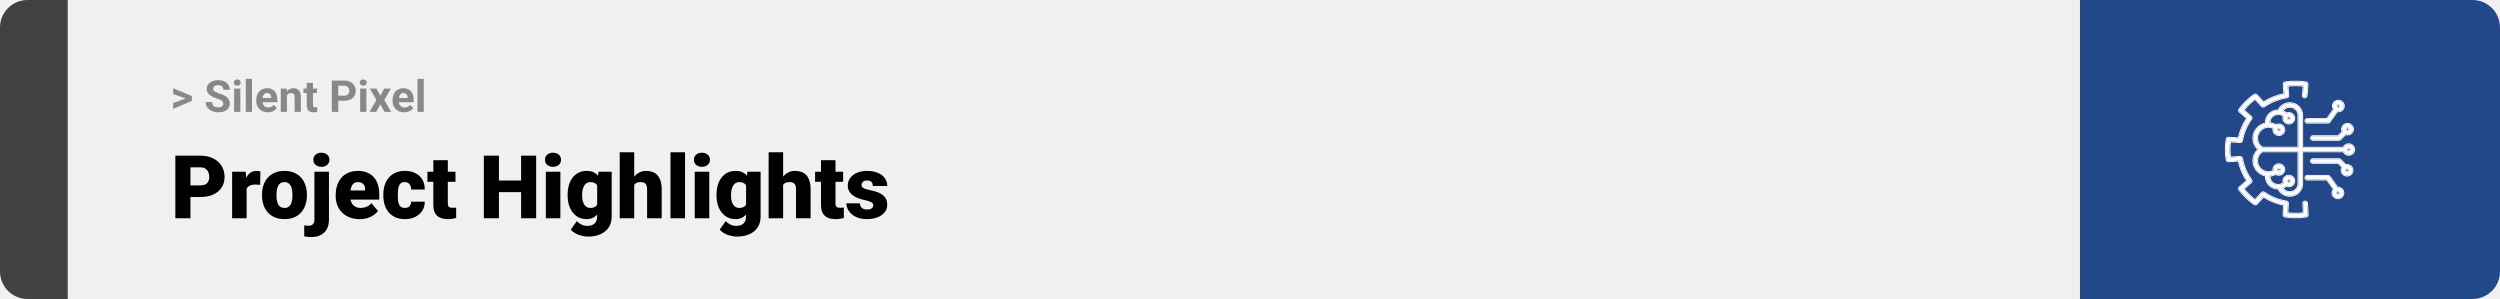
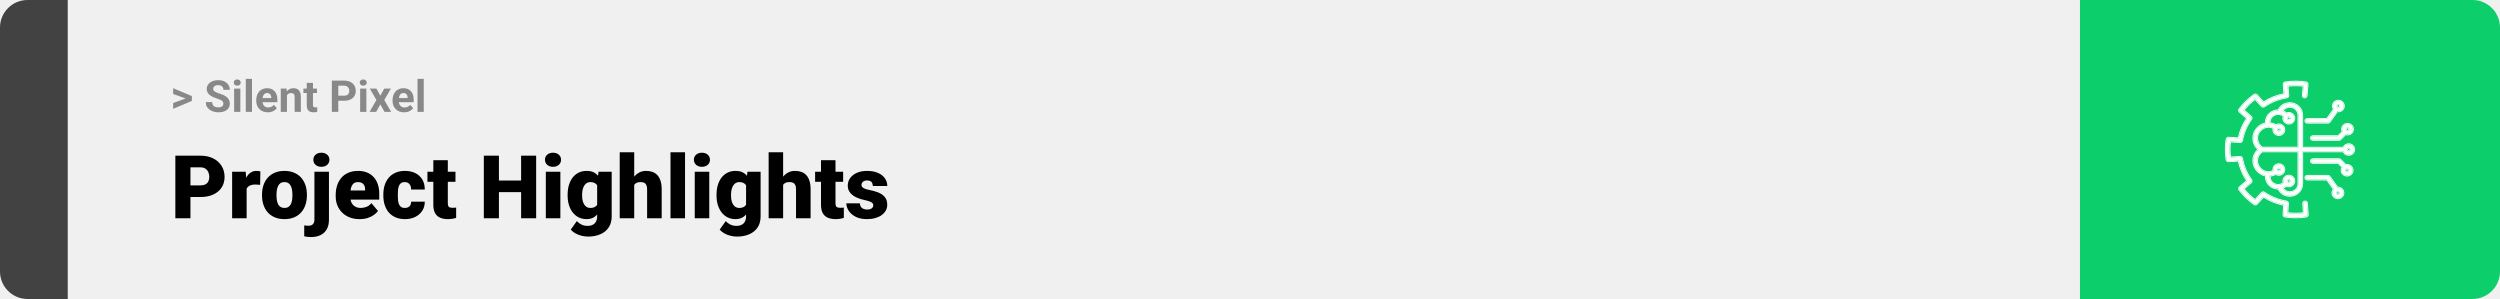
<svg xmlns="http://www.w3.org/2000/svg" width="1363" height="163" viewBox="0 0 1363 163" fill="none">
  <path d="M0 15C0 6.716 6.716 0 15 0H37V163H15C6.716 163 0 156.284 0 148V15Z" fill="#424242" />
  <rect width="1097" height="163" transform="translate(37)" fill="#F0F0F0" />
  <path d="M101.906 53.922L94.394 51.238V48.086L104.602 52.375V54.637L101.906 53.922ZM94.394 56.172L101.918 53.43L104.602 52.785V55.035L94.394 59.324V56.172ZM121.781 56.535C121.781 56.23 121.734 55.957 121.641 55.715C121.555 55.465 121.391 55.238 121.148 55.035C120.906 54.824 120.566 54.617 120.129 54.414C119.691 54.211 119.125 54 118.43 53.781C117.656 53.531 116.922 53.25 116.227 52.938C115.539 52.625 114.93 52.262 114.398 51.848C113.875 51.426 113.461 50.938 113.156 50.383C112.859 49.828 112.711 49.184 112.711 48.449C112.711 47.738 112.867 47.094 113.18 46.516C113.492 45.93 113.93 45.43 114.492 45.016C115.055 44.594 115.719 44.27 116.484 44.043C117.258 43.816 118.105 43.703 119.027 43.703C120.285 43.703 121.383 43.93 122.32 44.383C123.258 44.836 123.984 45.457 124.5 46.246C125.023 47.035 125.285 47.938 125.285 48.953H121.793C121.793 48.453 121.688 48.016 121.477 47.641C121.273 47.258 120.961 46.957 120.539 46.738C120.125 46.52 119.602 46.41 118.969 46.41C118.359 46.41 117.852 46.504 117.445 46.691C117.039 46.871 116.734 47.117 116.531 47.43C116.328 47.734 116.227 48.078 116.227 48.461C116.227 48.75 116.297 49.012 116.438 49.246C116.586 49.48 116.805 49.699 117.094 49.902C117.383 50.105 117.738 50.297 118.16 50.477C118.582 50.656 119.07 50.832 119.625 51.004C120.555 51.285 121.371 51.602 122.074 51.953C122.785 52.305 123.379 52.699 123.855 53.137C124.332 53.574 124.691 54.07 124.934 54.625C125.176 55.18 125.297 55.809 125.297 56.512C125.297 57.254 125.152 57.918 124.863 58.504C124.574 59.09 124.156 59.586 123.609 59.992C123.062 60.398 122.41 60.707 121.652 60.918C120.895 61.129 120.047 61.234 119.109 61.234C118.266 61.234 117.434 61.125 116.613 60.906C115.793 60.68 115.047 60.34 114.375 59.887C113.711 59.434 113.18 58.855 112.781 58.152C112.383 57.449 112.184 56.617 112.184 55.656H115.711C115.711 56.188 115.793 56.637 115.957 57.004C116.121 57.371 116.352 57.668 116.648 57.895C116.953 58.121 117.312 58.285 117.727 58.387C118.148 58.488 118.609 58.539 119.109 58.539C119.719 58.539 120.219 58.453 120.609 58.281C121.008 58.109 121.301 57.871 121.488 57.566C121.684 57.262 121.781 56.918 121.781 56.535ZM131.039 48.32V61H127.652V48.32H131.039ZM127.441 45.016C127.441 44.523 127.613 44.117 127.957 43.797C128.301 43.477 128.762 43.316 129.34 43.316C129.91 43.316 130.367 43.477 130.711 43.797C131.062 44.117 131.238 44.523 131.238 45.016C131.238 45.508 131.062 45.914 130.711 46.234C130.367 46.555 129.91 46.715 129.34 46.715C128.762 46.715 128.301 46.555 127.957 46.234C127.613 45.914 127.441 45.508 127.441 45.016ZM137.391 43V61H134.004V43H137.391ZM146.016 61.234C145.031 61.234 144.148 61.078 143.367 60.766C142.586 60.445 141.922 60.004 141.375 59.441C140.836 58.879 140.422 58.227 140.133 57.484C139.844 56.734 139.699 55.938 139.699 55.094V54.625C139.699 53.664 139.836 52.785 140.109 51.988C140.383 51.191 140.773 50.5 141.281 49.914C141.797 49.328 142.422 48.879 143.156 48.566C143.891 48.246 144.719 48.086 145.641 48.086C146.539 48.086 147.336 48.234 148.031 48.531C148.727 48.828 149.309 49.25 149.777 49.797C150.254 50.344 150.613 51 150.855 51.766C151.098 52.523 151.219 53.367 151.219 54.297V55.703H141.141V53.453H147.902V53.195C147.902 52.727 147.816 52.309 147.645 51.941C147.48 51.566 147.23 51.27 146.895 51.051C146.559 50.832 146.129 50.723 145.605 50.723C145.16 50.723 144.777 50.82 144.457 51.016C144.137 51.211 143.875 51.484 143.672 51.836C143.477 52.188 143.328 52.602 143.227 53.078C143.133 53.547 143.086 54.062 143.086 54.625V55.094C143.086 55.602 143.156 56.07 143.297 56.5C143.445 56.93 143.652 57.301 143.918 57.613C144.191 57.926 144.52 58.168 144.902 58.34C145.293 58.512 145.734 58.598 146.227 58.598C146.836 58.598 147.402 58.48 147.926 58.246C148.457 58.004 148.914 57.641 149.297 57.156L150.938 58.938C150.672 59.32 150.309 59.688 149.848 60.039C149.395 60.391 148.848 60.68 148.207 60.906C147.566 61.125 146.836 61.234 146.016 61.234ZM156.445 51.027V61H153.07V48.32H156.234L156.445 51.027ZM155.953 54.215H155.039C155.039 53.277 155.16 52.434 155.402 51.684C155.645 50.926 155.984 50.281 156.422 49.75C156.859 49.211 157.379 48.801 157.98 48.52C158.59 48.23 159.27 48.086 160.02 48.086C160.613 48.086 161.156 48.172 161.648 48.344C162.141 48.516 162.562 48.789 162.914 49.164C163.273 49.539 163.547 50.035 163.734 50.652C163.93 51.27 164.027 52.023 164.027 52.914V61H160.629V52.902C160.629 52.34 160.551 51.902 160.395 51.59C160.238 51.277 160.008 51.059 159.703 50.934C159.406 50.801 159.039 50.734 158.602 50.734C158.148 50.734 157.754 50.824 157.418 51.004C157.09 51.184 156.816 51.434 156.598 51.754C156.387 52.066 156.227 52.434 156.117 52.855C156.008 53.277 155.953 53.73 155.953 54.215ZM172.805 48.32V50.711H165.422V48.32H172.805ZM167.25 45.191H170.625V57.18C170.625 57.547 170.672 57.828 170.766 58.023C170.867 58.219 171.016 58.355 171.211 58.434C171.406 58.504 171.652 58.539 171.949 58.539C172.16 58.539 172.348 58.531 172.512 58.516C172.684 58.492 172.828 58.469 172.945 58.445L172.957 60.93C172.668 61.023 172.355 61.098 172.02 61.152C171.684 61.207 171.312 61.234 170.906 61.234C170.164 61.234 169.516 61.113 168.961 60.871C168.414 60.621 167.992 60.223 167.695 59.676C167.398 59.129 167.25 58.41 167.25 57.52V45.191ZM187.559 54.918H183.211V52.176H187.559C188.23 52.176 188.777 52.066 189.199 51.848C189.621 51.621 189.93 51.309 190.125 50.91C190.32 50.512 190.418 50.062 190.418 49.562C190.418 49.055 190.32 48.582 190.125 48.145C189.93 47.707 189.621 47.355 189.199 47.09C188.777 46.824 188.23 46.691 187.559 46.691H184.43V61H180.914V43.938H187.559C188.895 43.938 190.039 44.18 190.992 44.664C191.953 45.141 192.688 45.801 193.195 46.645C193.703 47.488 193.957 48.453 193.957 49.539C193.957 50.641 193.703 51.594 193.195 52.398C192.688 53.203 191.953 53.824 190.992 54.262C190.039 54.699 188.895 54.918 187.559 54.918ZM199.734 48.32V61H196.348V48.32H199.734ZM196.137 45.016C196.137 44.523 196.309 44.117 196.652 43.797C196.996 43.477 197.457 43.316 198.035 43.316C198.605 43.316 199.062 43.477 199.406 43.797C199.758 44.117 199.934 44.523 199.934 45.016C199.934 45.508 199.758 45.914 199.406 46.234C199.062 46.555 198.605 46.715 198.035 46.715C197.457 46.715 196.996 46.555 196.652 46.234C196.309 45.914 196.137 45.508 196.137 45.016ZM205.242 48.32L207.34 52.176L209.496 48.32H213.094L209.508 54.52L213.258 61H209.648L207.363 56.922L205.078 61H201.469L205.219 54.52L201.633 48.32H205.242ZM220.336 61.234C219.352 61.234 218.469 61.078 217.688 60.766C216.906 60.445 216.242 60.004 215.695 59.441C215.156 58.879 214.742 58.227 214.453 57.484C214.164 56.734 214.02 55.938 214.02 55.094V54.625C214.02 53.664 214.156 52.785 214.43 51.988C214.703 51.191 215.094 50.5 215.602 49.914C216.117 49.328 216.742 48.879 217.477 48.566C218.211 48.246 219.039 48.086 219.961 48.086C220.859 48.086 221.656 48.234 222.352 48.531C223.047 48.828 223.629 49.25 224.098 49.797C224.574 50.344 224.934 51 225.176 51.766C225.418 52.523 225.539 53.367 225.539 54.297V55.703H215.461V53.453H222.223V53.195C222.223 52.727 222.137 52.309 221.965 51.941C221.801 51.566 221.551 51.27 221.215 51.051C220.879 50.832 220.449 50.723 219.926 50.723C219.48 50.723 219.098 50.82 218.777 51.016C218.457 51.211 218.195 51.484 217.992 51.836C217.797 52.188 217.648 52.602 217.547 53.078C217.453 53.547 217.406 54.062 217.406 54.625V55.094C217.406 55.602 217.477 56.07 217.617 56.5C217.766 56.93 217.973 57.301 218.238 57.613C218.512 57.926 218.84 58.168 219.223 58.34C219.613 58.512 220.055 58.598 220.547 58.598C221.156 58.598 221.723 58.48 222.246 58.246C222.777 58.004 223.234 57.641 223.617 57.156L225.258 58.938C224.992 59.32 224.629 59.688 224.168 60.039C223.715 60.391 223.168 60.68 222.527 60.906C221.887 61.125 221.156 61.234 220.336 61.234ZM231.023 43V61H227.637V43H231.023Z" fill="#888888" />
  <path d="M109.219 107.422H100.734V101.07H109.219C110.375 101.07 111.312 100.875 112.031 100.484C112.75 100.094 113.273 99.555 113.602 98.867C113.945 98.164 114.117 97.375 114.117 96.5C114.117 95.562 113.945 94.695 113.602 93.898C113.273 93.102 112.75 92.461 112.031 91.977C111.312 91.477 110.375 91.227 109.219 91.227H103.828V119H95.602V84.875H109.219C111.953 84.875 114.305 85.375 116.273 86.375C118.258 87.375 119.781 88.75 120.844 90.5C121.906 92.234 122.438 94.219 122.438 96.453C122.438 98.656 121.906 100.578 120.844 102.219C119.781 103.859 118.258 105.141 116.273 106.062C114.305 106.969 111.953 107.422 109.219 107.422ZM134.461 99.922V119H126.562V93.641H133.945L134.461 99.922ZM141.961 93.453L141.82 100.789C141.508 100.758 141.086 100.719 140.555 100.672C140.023 100.625 139.578 100.602 139.219 100.602C138.297 100.602 137.5 100.711 136.828 100.93C136.172 101.133 135.625 101.445 135.188 101.867C134.766 102.273 134.453 102.789 134.25 103.414C134.062 104.039 133.977 104.766 133.992 105.594L132.562 104.656C132.562 102.953 132.727 101.406 133.055 100.016C133.398 98.609 133.883 97.398 134.508 96.383C135.133 95.352 135.891 94.562 136.781 94.016C137.672 93.453 138.672 93.172 139.781 93.172C140.172 93.172 140.555 93.195 140.93 93.242C141.32 93.289 141.664 93.359 141.961 93.453ZM142.852 106.578V106.086C142.852 104.227 143.117 102.516 143.648 100.953C144.18 99.375 144.961 98.008 145.992 96.852C147.023 95.695 148.297 94.797 149.812 94.156C151.328 93.5 153.078 93.172 155.062 93.172C157.062 93.172 158.82 93.5 160.336 94.156C161.867 94.797 163.148 95.695 164.18 96.852C165.211 98.008 165.992 99.375 166.523 100.953C167.055 102.516 167.32 104.227 167.32 106.086V106.578C167.32 108.422 167.055 110.133 166.523 111.711C165.992 113.273 165.211 114.641 164.18 115.812C163.148 116.969 161.875 117.867 160.359 118.508C158.844 119.148 157.094 119.469 155.109 119.469C153.125 119.469 151.367 119.148 149.836 118.508C148.305 117.867 147.023 116.969 145.992 115.812C144.961 114.641 144.18 113.273 143.648 111.711C143.117 110.133 142.852 108.422 142.852 106.578ZM150.75 106.086V106.578C150.75 107.531 150.82 108.422 150.961 109.25C151.102 110.078 151.336 110.805 151.664 111.43C151.992 112.039 152.438 112.516 153 112.859C153.562 113.203 154.266 113.375 155.109 113.375C155.938 113.375 156.625 113.203 157.172 112.859C157.734 112.516 158.18 112.039 158.508 111.43C158.836 110.805 159.07 110.078 159.211 109.25C159.352 108.422 159.422 107.531 159.422 106.578V106.086C159.422 105.164 159.352 104.297 159.211 103.484C159.07 102.656 158.836 101.93 158.508 101.305C158.18 100.664 157.734 100.164 157.172 99.805C156.609 99.445 155.906 99.266 155.062 99.266C154.234 99.266 153.539 99.445 152.977 99.805C152.43 100.164 151.992 100.664 151.664 101.305C151.336 101.93 151.102 102.656 150.961 103.484C150.82 104.297 150.75 105.164 150.75 106.086ZM171.422 93.641H179.344V119.82C179.344 121.852 178.953 123.562 178.172 124.953C177.391 126.359 176.273 127.422 174.82 128.141C173.367 128.875 171.633 129.242 169.617 129.242C168.945 129.242 168.328 129.211 167.766 129.148C167.188 129.102 166.555 129 165.867 128.844V122.867C166.273 122.93 166.648 122.977 166.992 123.008C167.336 123.055 167.711 123.078 168.117 123.078C168.836 123.078 169.438 122.961 169.922 122.727C170.406 122.492 170.773 122.133 171.023 121.648C171.289 121.164 171.422 120.555 171.422 119.82V93.641ZM170.836 87.102C170.836 85.977 171.242 85.055 172.055 84.336C172.867 83.617 173.922 83.258 175.219 83.258C176.516 83.258 177.57 83.617 178.383 84.336C179.195 85.055 179.602 85.977 179.602 87.102C179.602 88.227 179.195 89.148 178.383 89.867C177.57 90.586 176.516 90.945 175.219 90.945C173.922 90.945 172.867 90.586 172.055 89.867C171.242 89.148 170.836 88.227 170.836 87.102ZM196.102 119.469C194.039 119.469 192.195 119.148 190.57 118.508C188.945 117.852 187.57 116.953 186.445 115.812C185.336 114.672 184.484 113.359 183.891 111.875C183.312 110.391 183.023 108.82 183.023 107.164V106.273C183.023 104.414 183.281 102.695 183.797 101.117C184.312 99.523 185.078 98.133 186.094 96.945C187.109 95.758 188.383 94.836 189.914 94.18C191.445 93.508 193.227 93.172 195.258 93.172C197.055 93.172 198.664 93.461 200.086 94.039C201.508 94.617 202.711 95.445 203.695 96.523C204.695 97.602 205.453 98.906 205.969 100.438C206.5 101.969 206.766 103.688 206.766 105.594V108.805H186.047V103.859H199.055V103.25C199.07 102.406 198.922 101.688 198.609 101.094C198.312 100.5 197.875 100.047 197.297 99.734C196.719 99.422 196.016 99.266 195.188 99.266C194.328 99.266 193.617 99.453 193.055 99.828C192.508 100.203 192.078 100.719 191.766 101.375C191.469 102.016 191.258 102.758 191.133 103.602C191.008 104.445 190.945 105.336 190.945 106.273V107.164C190.945 108.102 191.07 108.953 191.32 109.719C191.586 110.484 191.961 111.141 192.445 111.688C192.945 112.219 193.539 112.633 194.227 112.93C194.93 113.227 195.727 113.375 196.617 113.375C197.695 113.375 198.758 113.172 199.805 112.766C200.852 112.359 201.75 111.688 202.5 110.75L206.086 115.016C205.57 115.75 204.836 116.461 203.883 117.148C202.945 117.836 201.82 118.398 200.508 118.836C199.195 119.258 197.727 119.469 196.102 119.469ZM220.688 113.375C221.422 113.375 222.047 113.242 222.562 112.977C223.094 112.695 223.492 112.305 223.758 111.805C224.039 111.289 224.172 110.672 224.156 109.953H231.586C231.602 111.859 231.133 113.531 230.18 114.969C229.242 116.391 227.961 117.5 226.336 118.297C224.727 119.078 222.906 119.469 220.875 119.469C218.891 119.469 217.156 119.148 215.672 118.508C214.188 117.852 212.945 116.945 211.945 115.789C210.961 114.617 210.219 113.25 209.719 111.688C209.234 110.125 208.992 108.43 208.992 106.602V106.062C208.992 104.234 209.234 102.539 209.719 100.977C210.219 99.398 210.961 98.031 211.945 96.875C212.945 95.703 214.18 94.797 215.648 94.156C217.133 93.5 218.859 93.172 220.828 93.172C222.938 93.172 224.797 93.57 226.406 94.367C228.031 95.164 229.305 96.32 230.227 97.836C231.148 99.352 231.602 101.188 231.586 103.344H224.156C224.172 102.578 224.055 101.891 223.805 101.281C223.555 100.672 223.164 100.188 222.633 99.828C222.117 99.453 221.453 99.266 220.641 99.266C219.828 99.266 219.172 99.445 218.672 99.805C218.172 100.164 217.789 100.664 217.523 101.305C217.273 101.93 217.102 102.648 217.008 103.461C216.93 104.273 216.891 105.141 216.891 106.062V106.602C216.891 107.539 216.93 108.422 217.008 109.25C217.102 110.062 217.281 110.781 217.547 111.406C217.812 112.016 218.195 112.5 218.695 112.859C219.195 113.203 219.859 113.375 220.688 113.375ZM248.32 93.641V99.125H233.039V93.641H248.32ZM236.25 87.336H244.148V110.727C244.148 111.398 244.227 111.922 244.383 112.297C244.539 112.656 244.805 112.914 245.18 113.07C245.57 113.211 246.086 113.281 246.727 113.281C247.18 113.281 247.555 113.273 247.852 113.258C248.148 113.227 248.43 113.188 248.695 113.141V118.789C248.023 119.008 247.32 119.172 246.586 119.281C245.852 119.406 245.07 119.469 244.242 119.469C242.555 119.469 241.109 119.203 239.906 118.672C238.719 118.141 237.812 117.305 237.188 116.164C236.562 115.023 236.25 113.539 236.25 111.711V87.336ZM286.781 98.422V104.75H269.273V98.422H286.781ZM272.016 84.875V119H263.789V84.875H272.016ZM292.312 84.875V119H284.109V84.875H292.312ZM305.508 93.641V119H297.586V93.641H305.508ZM297.117 87.102C297.117 85.977 297.523 85.055 298.336 84.336C299.148 83.617 300.203 83.258 301.5 83.258C302.797 83.258 303.852 83.617 304.664 84.336C305.477 85.055 305.883 85.977 305.883 87.102C305.883 88.227 305.477 89.148 304.664 89.867C303.852 90.586 302.797 90.945 301.5 90.945C300.203 90.945 299.148 90.586 298.336 89.867C297.523 89.148 297.117 88.227 297.117 87.102ZM326.32 93.641H333.492V118.016C333.492 120.359 332.953 122.344 331.875 123.969C330.797 125.609 329.289 126.852 327.352 127.695C325.43 128.555 323.18 128.984 320.602 128.984C319.461 128.984 318.297 128.836 317.109 128.539C315.922 128.258 314.812 127.836 313.781 127.273C312.75 126.711 311.883 126.016 311.18 125.188L314.484 120.547C315.125 121.266 315.93 121.875 316.898 122.375C317.867 122.891 319.008 123.148 320.32 123.148C321.461 123.148 322.414 122.945 323.18 122.539C323.961 122.133 324.555 121.539 324.961 120.758C325.367 119.992 325.57 119.062 325.57 117.969V99.641L326.32 93.641ZM309.469 106.625V106.133C309.469 104.211 309.703 102.461 310.172 100.883C310.656 99.289 311.344 97.922 312.234 96.781C313.141 95.625 314.234 94.734 315.516 94.109C316.797 93.484 318.242 93.172 319.852 93.172C321.586 93.172 323.008 93.508 324.117 94.18C325.242 94.836 326.141 95.758 326.812 96.945C327.5 98.133 328.031 99.523 328.406 101.117C328.797 102.695 329.125 104.398 329.391 106.227V106.812C329.125 108.531 328.758 110.156 328.289 111.688C327.836 113.203 327.242 114.547 326.508 115.719C325.773 116.891 324.852 117.812 323.742 118.484C322.648 119.141 321.336 119.469 319.805 119.469C318.211 119.469 316.773 119.148 315.492 118.508C314.227 117.867 313.141 116.969 312.234 115.812C311.344 114.656 310.656 113.297 310.172 111.734C309.703 110.172 309.469 108.469 309.469 106.625ZM317.367 106.133V106.625C317.367 107.578 317.453 108.461 317.625 109.273C317.812 110.086 318.094 110.805 318.469 111.43C318.844 112.039 319.305 112.516 319.852 112.859C320.414 113.203 321.07 113.375 321.82 113.375C322.961 113.375 323.883 113.133 324.586 112.648C325.289 112.164 325.797 111.477 326.109 110.586C326.422 109.695 326.555 108.648 326.508 107.445V105.594C326.539 104.562 326.469 103.656 326.297 102.875C326.125 102.078 325.852 101.414 325.477 100.883C325.117 100.352 324.633 99.953 324.023 99.688C323.43 99.406 322.711 99.266 321.867 99.266C321.133 99.266 320.484 99.438 319.922 99.781C319.359 100.125 318.891 100.609 318.516 101.234C318.141 101.844 317.852 102.57 317.648 103.414C317.461 104.242 317.367 105.148 317.367 106.133ZM345.773 83V119H337.875V83H345.773ZM344.836 105.453L342.984 105.5C342.984 103.719 343.203 102.078 343.641 100.578C344.078 99.078 344.703 97.773 345.516 96.664C346.328 95.555 347.305 94.695 348.445 94.086C349.586 93.477 350.852 93.172 352.242 93.172C353.492 93.172 354.633 93.352 355.664 93.711C356.711 94.07 357.609 94.648 358.359 95.445C359.125 96.242 359.711 97.281 360.117 98.562C360.539 99.844 360.75 101.406 360.75 103.25V119H352.805V103.203C352.805 102.172 352.656 101.375 352.359 100.812C352.078 100.234 351.672 99.836 351.141 99.617C350.609 99.383 349.961 99.266 349.195 99.266C348.273 99.266 347.523 99.422 346.945 99.734C346.367 100.047 345.922 100.484 345.609 101.047C345.312 101.594 345.109 102.242 345 102.992C344.891 103.742 344.836 104.562 344.836 105.453ZM373.477 83V119H365.555V83H373.477ZM386.695 93.641V119H378.773V93.641H386.695ZM378.305 87.102C378.305 85.977 378.711 85.055 379.523 84.336C380.336 83.617 381.391 83.258 382.688 83.258C383.984 83.258 385.039 83.617 385.852 84.336C386.664 85.055 387.07 85.977 387.07 87.102C387.07 88.227 386.664 89.148 385.852 89.867C385.039 90.586 383.984 90.945 382.688 90.945C381.391 90.945 380.336 90.586 379.523 89.867C378.711 89.148 378.305 88.227 378.305 87.102ZM407.508 93.641H414.68V118.016C414.68 120.359 414.141 122.344 413.062 123.969C411.984 125.609 410.477 126.852 408.539 127.695C406.617 128.555 404.367 128.984 401.789 128.984C400.648 128.984 399.484 128.836 398.297 128.539C397.109 128.258 396 127.836 394.969 127.273C393.938 126.711 393.07 126.016 392.367 125.188L395.672 120.547C396.312 121.266 397.117 121.875 398.086 122.375C399.055 122.891 400.195 123.148 401.508 123.148C402.648 123.148 403.602 122.945 404.367 122.539C405.148 122.133 405.742 121.539 406.148 120.758C406.555 119.992 406.758 119.062 406.758 117.969V99.641L407.508 93.641ZM390.656 106.625V106.133C390.656 104.211 390.891 102.461 391.359 100.883C391.844 99.289 392.531 97.922 393.422 96.781C394.328 95.625 395.422 94.734 396.703 94.109C397.984 93.484 399.43 93.172 401.039 93.172C402.773 93.172 404.195 93.508 405.305 94.18C406.43 94.836 407.328 95.758 408 96.945C408.688 98.133 409.219 99.523 409.594 101.117C409.984 102.695 410.312 104.398 410.578 106.227V106.812C410.312 108.531 409.945 110.156 409.477 111.688C409.023 113.203 408.43 114.547 407.695 115.719C406.961 116.891 406.039 117.812 404.93 118.484C403.836 119.141 402.523 119.469 400.992 119.469C399.398 119.469 397.961 119.148 396.68 118.508C395.414 117.867 394.328 116.969 393.422 115.812C392.531 114.656 391.844 113.297 391.359 111.734C390.891 110.172 390.656 108.469 390.656 106.625ZM398.555 106.133V106.625C398.555 107.578 398.641 108.461 398.812 109.273C399 110.086 399.281 110.805 399.656 111.43C400.031 112.039 400.492 112.516 401.039 112.859C401.602 113.203 402.258 113.375 403.008 113.375C404.148 113.375 405.07 113.133 405.773 112.648C406.477 112.164 406.984 111.477 407.297 110.586C407.609 109.695 407.742 108.648 407.695 107.445V105.594C407.727 104.562 407.656 103.656 407.484 102.875C407.312 102.078 407.039 101.414 406.664 100.883C406.305 100.352 405.82 99.953 405.211 99.688C404.617 99.406 403.898 99.266 403.055 99.266C402.32 99.266 401.672 99.438 401.109 99.781C400.547 100.125 400.078 100.609 399.703 101.234C399.328 101.844 399.039 102.57 398.836 103.414C398.648 104.242 398.555 105.148 398.555 106.133ZM426.961 83V119H419.062V83H426.961ZM426.023 105.453L424.172 105.5C424.172 103.719 424.391 102.078 424.828 100.578C425.266 99.078 425.891 97.773 426.703 96.664C427.516 95.555 428.492 94.695 429.633 94.086C430.773 93.477 432.039 93.172 433.43 93.172C434.68 93.172 435.82 93.352 436.852 93.711C437.898 94.07 438.797 94.648 439.547 95.445C440.312 96.242 440.898 97.281 441.305 98.562C441.727 99.844 441.938 101.406 441.938 103.25V119H433.992V103.203C433.992 102.172 433.844 101.375 433.547 100.812C433.266 100.234 432.859 99.836 432.328 99.617C431.797 99.383 431.148 99.266 430.383 99.266C429.461 99.266 428.711 99.422 428.133 99.734C427.555 100.047 427.109 100.484 426.797 101.047C426.5 101.594 426.297 102.242 426.188 102.992C426.078 103.742 426.023 104.562 426.023 105.453ZM459.68 93.641V99.125H444.398V93.641H459.68ZM447.609 87.336H455.508V110.727C455.508 111.398 455.586 111.922 455.742 112.297C455.898 112.656 456.164 112.914 456.539 113.07C456.93 113.211 457.445 113.281 458.086 113.281C458.539 113.281 458.914 113.273 459.211 113.258C459.508 113.227 459.789 113.188 460.055 113.141V118.789C459.383 119.008 458.68 119.172 457.945 119.281C457.211 119.406 456.43 119.469 455.602 119.469C453.914 119.469 452.469 119.203 451.266 118.672C450.078 118.141 449.172 117.305 448.547 116.164C447.922 115.023 447.609 113.539 447.609 111.711V87.336ZM476.109 111.875C476.109 111.438 475.961 111.062 475.664 110.75C475.383 110.422 474.883 110.125 474.164 109.859C473.445 109.578 472.438 109.297 471.141 109.016C469.906 108.75 468.742 108.398 467.648 107.961C466.57 107.523 465.625 106.992 464.812 106.367C464 105.742 463.359 105 462.891 104.141C462.438 103.281 462.211 102.297 462.211 101.188C462.211 100.109 462.438 99.094 462.891 98.141C463.359 97.172 464.039 96.32 464.93 95.586C465.836 94.836 466.938 94.25 468.234 93.828C469.531 93.391 471.008 93.172 472.664 93.172C474.945 93.172 476.914 93.523 478.57 94.227C480.227 94.914 481.5 95.883 482.391 97.133C483.297 98.367 483.75 99.797 483.75 101.422H475.852C475.852 100.781 475.742 100.234 475.523 99.781C475.32 99.328 474.984 98.984 474.516 98.75C474.047 98.5 473.422 98.375 472.641 98.375C472.094 98.375 471.594 98.477 471.141 98.68C470.703 98.883 470.352 99.164 470.086 99.523C469.82 99.883 469.688 100.305 469.688 100.789C469.688 101.133 469.766 101.445 469.922 101.727C470.094 101.992 470.352 102.242 470.695 102.477C471.039 102.695 471.477 102.898 472.008 103.086C472.539 103.258 473.18 103.414 473.93 103.555C475.633 103.867 477.227 104.312 478.711 104.891C480.195 105.469 481.398 106.289 482.32 107.352C483.258 108.414 483.727 109.844 483.727 111.641C483.727 112.766 483.469 113.805 482.953 114.758C482.438 115.695 481.695 116.523 480.727 117.242C479.758 117.945 478.594 118.492 477.234 118.883C475.875 119.273 474.344 119.469 472.641 119.469C470.219 119.469 468.172 119.039 466.5 118.18C464.828 117.305 463.562 116.211 462.703 114.898C461.859 113.57 461.438 112.227 461.438 110.867H468.797C468.828 111.648 469.016 112.289 469.359 112.789C469.719 113.289 470.195 113.656 470.789 113.891C471.383 114.125 472.07 114.242 472.852 114.242C473.57 114.242 474.164 114.141 474.633 113.938C475.117 113.734 475.484 113.461 475.734 113.117C475.984 112.758 476.109 112.344 476.109 111.875Z" fill="black" />
-   <path d="M1134 0H1348C1356.28 0 1363 6.716 1363 15V148C1363 156.284 1356.28 163 1348 163H1134V0Z" fill="#23488A" />
+   <path d="M1134 0H1348C1356.28 0 1363 6.716 1363 15V148C1363 156.284 1356.28 163 1348 163H1134V0Z" fill="#0CCE6B" />
  <mask id="path-5-outside-1_3_82" maskUnits="userSpaceOnUse" x="1212.5" y="43.5" width="72" height="76" fill="black">
    <rect fill="white" x="1212.5" y="43.5" width="72" height="76" />
    <path d="M1257.78 110.795L1258.17 117.033C1258.2 117.55 1257.82 118.005 1257.3 118.082C1255.41 118.359 1253.48 118.5 1251.56 118.5C1249.65 118.5 1247.72 118.359 1245.83 118.082C1245.3 118.005 1244.93 117.55 1244.96 117.033L1245.29 111.677C1241.26 110.891 1237.48 109.371 1234.05 107.148L1230.39 111.163C1230.04 111.55 1229.44 111.612 1229.01 111.305C1225.91 109.088 1223.19 106.436 1220.9 103.423C1220.59 103.006 1220.65 102.425 1221.05 102.081L1225.18 98.523C1222.89 95.186 1221.33 91.519 1220.52 87.599L1215.01 87.921C1214.48 87.953 1214.01 87.584 1213.93 87.072C1213.64 85.241 1213.5 83.366 1213.5 81.499C1213.5 79.632 1213.64 77.757 1213.93 75.925C1214.01 75.413 1214.48 75.037 1215.01 75.077L1220.52 75.399C1221.33 71.48 1222.89 67.813 1225.18 64.475L1221.05 60.917C1220.65 60.573 1220.59 59.992 1220.9 59.575C1223.18 56.565 1225.91 53.913 1229.01 51.693C1229.44 51.386 1230.04 51.448 1230.39 51.834L1234.05 55.85C1237.51 53.619 1241.42 52.054 1245.48 51.284L1245.04 45.974C1245 45.45 1245.38 44.982 1245.92 44.904C1249.64 44.365 1253.49 44.365 1257.21 44.904C1257.75 44.982 1258.13 45.45 1258.09 45.974L1257.57 52.189C1257.52 52.74 1257.02 53.15 1256.46 53.105C1255.89 53.06 1255.47 52.578 1255.52 52.027L1255.96 46.757C1253.05 46.413 1250.08 46.413 1247.17 46.757L1247.61 52.027C1247.66 52.546 1247.28 53.011 1246.75 53.095C1242.36 53.791 1238.12 55.484 1234.48 57.99C1234.05 58.285 1233.46 58.218 1233.11 57.837L1229.48 53.854C1227.1 55.651 1224.97 57.725 1223.12 60.034L1227.22 63.565C1227.61 63.904 1227.68 64.475 1227.38 64.891C1224.81 68.424 1223.12 72.369 1222.38 76.619C1222.29 77.122 1221.82 77.48 1221.3 77.448L1215.84 77.129C1215.65 78.572 1215.56 80.038 1215.56 81.499C1215.56 82.96 1215.65 84.426 1215.84 85.869L1221.3 85.549C1221.82 85.516 1222.29 85.877 1222.38 86.379C1223.12 90.63 1224.81 94.576 1227.38 98.108C1227.68 98.524 1227.61 99.095 1227.22 99.434L1223.12 102.964C1224.97 105.276 1227.11 107.349 1229.48 109.144L1233.11 105.161C1233.46 104.779 1234.05 104.713 1234.48 105.008C1238.11 107.508 1242.17 109.143 1246.54 109.869C1247.06 109.955 1247.43 110.406 1247.4 110.915L1247.07 116.229C1250.04 116.589 1253.09 116.589 1256.06 116.229L1255.73 110.915C1255.7 110.363 1256.13 109.89 1256.7 109.857C1257.26 109.827 1257.75 110.244 1257.78 110.795ZM1279.87 67.519C1281.52 67.519 1282.86 68.823 1282.86 70.426C1282.86 72.028 1281.52 73.332 1279.87 73.332C1279.49 73.332 1279.13 73.256 1278.8 73.131L1276 75.947C1275.8 76.142 1275.54 76.252 1275.26 76.252H1260.97C1260.4 76.252 1259.94 75.805 1259.94 75.252C1259.94 74.7 1260.4 74.252 1260.97 74.252H1274.82L1277.25 71.805C1277.02 71.393 1276.88 70.928 1276.88 70.426C1276.88 68.823 1278.22 67.519 1279.87 67.519ZM1278.93 70.426C1278.93 70.926 1279.35 71.332 1279.87 71.332C1280.38 71.332 1280.8 70.926 1280.8 70.426C1280.8 69.926 1280.38 69.52 1279.87 69.52C1279.35 69.52 1278.93 69.926 1278.93 70.426ZM1268.7 64.889L1272.51 59.558C1272.12 59.069 1271.89 58.465 1271.89 57.803C1271.89 56.2 1273.23 54.897 1274.87 54.897C1276.52 54.897 1277.86 56.2 1277.86 57.803C1277.86 59.405 1276.52 60.709 1274.87 60.709C1274.66 60.709 1274.45 60.684 1274.24 60.64L1270.08 66.46C1269.89 66.729 1269.57 66.889 1269.23 66.889H1257.92C1257.35 66.889 1256.89 66.442 1256.89 65.889C1256.89 65.337 1257.35 64.889 1257.92 64.889L1268.7 64.889ZM1273.94 57.803C1273.94 58.303 1274.36 58.709 1274.87 58.709C1275.39 58.709 1275.81 58.303 1275.81 57.803C1275.81 57.303 1275.39 56.897 1274.87 56.897C1274.36 56.897 1273.94 57.303 1273.94 57.803ZM1277.62 105.196C1277.62 106.798 1276.28 108.102 1274.63 108.102C1272.98 108.102 1271.64 106.798 1271.64 105.196C1271.64 104.412 1271.96 103.703 1272.48 103.179L1268.69 97.885H1257.92C1257.35 97.885 1256.89 97.438 1256.89 96.885C1256.89 96.333 1257.35 95.885 1257.92 95.885H1269.23C1269.57 95.885 1269.89 96.046 1270.08 96.314L1274.37 102.315C1274.46 102.307 1274.54 102.289 1274.63 102.289C1276.28 102.289 1277.62 103.593 1277.62 105.196ZM1275.56 105.196C1275.56 104.696 1275.14 104.289 1274.63 104.289C1274.11 104.289 1273.69 104.696 1273.69 105.196C1273.69 105.695 1274.11 106.102 1274.63 106.102C1275.14 106.102 1275.56 105.695 1275.56 105.196ZM1282.61 92.851C1282.61 94.453 1281.27 95.757 1279.62 95.757C1277.97 95.757 1276.63 94.453 1276.63 92.851C1276.63 92.227 1276.84 91.652 1277.18 91.178L1274.82 88.8H1260.97C1260.4 88.8 1259.94 88.353 1259.94 87.8C1259.94 87.248 1260.4 86.8 1260.97 86.8H1275.26C1275.54 86.8 1275.8 86.911 1276 87.106L1278.91 90.036C1279.14 89.982 1279.37 89.944 1279.62 89.944C1281.27 89.944 1282.61 91.248 1282.61 92.851ZM1280.55 92.851C1280.55 92.351 1280.13 91.944 1279.62 91.944C1279.11 91.944 1278.69 92.351 1278.69 92.851C1278.69 93.35 1279.11 93.757 1279.62 93.757C1280.13 93.757 1280.55 93.35 1280.55 92.851ZM1283.5 81.526C1283.5 83.129 1282.16 84.432 1280.51 84.432C1279.22 84.432 1278.14 83.635 1277.71 82.526H1255.16V100.204C1255.16 103.826 1252.13 106.773 1248.41 106.773C1245.68 106.773 1243.27 105.218 1242.21 102.835C1242.17 102.836 1242.13 102.837 1242.08 102.837C1238.36 102.837 1235.33 99.89 1235.33 96.267C1235.33 96.094 1235.33 95.92 1235.35 95.748C1233.74 95.435 1232.22 94.633 1230.98 93.425C1229.39 91.876 1228.51 89.816 1228.51 87.625C1228.51 85.434 1229.39 83.375 1230.98 81.826C1231.1 81.71 1231.23 81.608 1231.36 81.499C1231.23 81.39 1231.1 81.288 1230.98 81.172C1229.39 79.623 1228.51 77.564 1228.51 75.373C1228.51 73.182 1229.39 71.123 1230.98 69.573C1232.22 68.366 1233.74 67.563 1235.35 67.251C1235.33 67.078 1235.33 66.905 1235.33 66.731C1235.33 63.108 1238.36 60.161 1242.08 60.161C1242.13 60.161 1242.17 60.162 1242.21 60.163C1243.27 57.78 1245.68 56.225 1248.41 56.225C1252.13 56.225 1255.16 59.172 1255.16 62.794V80.526H1277.71C1278.14 79.417 1279.22 78.62 1280.51 78.62C1282.16 78.62 1283.5 79.924 1283.5 81.526ZM1232.44 79.758C1232.72 80.036 1233.05 80.279 1233.39 80.499H1253.11V62.794C1253.11 60.275 1251 58.225 1248.41 58.225C1246.68 58.225 1245.14 59.12 1244.32 60.53C1245.15 60.813 1245.92 61.254 1246.59 61.836C1246.6 61.843 1246.6 61.853 1246.61 61.86C1246.99 61.686 1247.42 61.581 1247.87 61.581C1249.51 61.581 1250.86 62.885 1250.86 64.487C1250.86 66.09 1249.51 67.394 1247.87 67.394C1246.22 67.394 1244.88 66.09 1244.88 64.487C1244.88 64.054 1244.98 63.647 1245.16 63.277C1244.3 62.558 1243.22 62.161 1242.08 62.161C1239.49 62.161 1237.38 64.211 1237.38 66.731C1237.38 66.875 1237.4 67.018 1237.41 67.162C1238.63 67.284 1239.8 67.658 1240.85 68.27C1241.31 67.987 1241.85 67.818 1242.43 67.818C1244.08 67.818 1245.42 69.121 1245.42 70.724C1245.42 72.326 1244.08 73.63 1242.43 73.63C1240.78 73.63 1239.44 72.326 1239.44 70.724C1239.44 70.43 1239.5 70.152 1239.58 69.884C1238.66 69.388 1237.63 69.117 1236.55 69.114C1235.06 69.194 1233.6 69.857 1232.44 70.987C1231.23 72.159 1230.57 73.716 1230.57 75.373C1230.57 77.029 1231.23 78.587 1232.44 79.758ZM1241.5 70.724C1241.5 71.224 1241.92 71.63 1242.43 71.63C1242.95 71.63 1243.36 71.224 1243.36 70.724C1243.36 70.224 1242.95 69.818 1242.43 69.818C1241.92 69.818 1241.5 70.224 1241.5 70.724ZM1247.87 65.394C1248.38 65.394 1248.8 64.987 1248.8 64.488C1248.8 63.988 1248.38 63.582 1247.87 63.582C1247.35 63.582 1246.93 63.988 1246.93 64.488C1246.93 64.987 1247.35 65.394 1247.87 65.394ZM1253.11 100.204V82.499H1233.37C1233.03 82.717 1232.72 82.965 1232.44 83.24C1231.23 84.411 1230.57 85.969 1230.57 87.625C1230.57 89.282 1231.23 90.839 1232.44 92.011C1233.6 93.141 1235.06 93.804 1236.55 93.884C1237.61 93.881 1238.63 93.62 1239.54 93.139C1239.48 92.911 1239.44 92.677 1239.44 92.431C1239.44 90.829 1240.78 89.525 1242.43 89.525C1244.08 89.525 1245.42 90.829 1245.42 92.431C1245.42 94.034 1244.08 95.338 1242.43 95.338C1241.79 95.338 1241.2 95.136 1240.71 94.801C1239.7 95.368 1238.58 95.719 1237.41 95.837C1237.4 95.98 1237.38 96.123 1237.38 96.267C1237.38 98.787 1239.49 100.836 1242.08 100.836C1243.19 100.836 1244.26 100.455 1245.1 99.765C1244.96 99.426 1244.88 99.056 1244.88 98.668C1244.88 97.065 1246.22 95.761 1247.87 95.761C1249.51 95.761 1250.86 97.065 1250.86 98.668C1250.86 100.27 1249.51 101.574 1247.87 101.574C1247.37 101.574 1246.91 101.445 1246.5 101.236C1245.85 101.779 1245.11 102.198 1244.32 102.468C1245.14 103.878 1246.68 104.773 1248.41 104.773C1251 104.773 1253.11 102.724 1253.11 100.204ZM1247.87 99.574C1248.38 99.574 1248.8 99.168 1248.8 98.668C1248.8 98.168 1248.38 97.762 1247.87 97.762C1247.35 97.762 1246.93 98.168 1246.93 98.668C1246.93 99.168 1247.35 99.574 1247.87 99.574ZM1242.43 93.338C1242.95 93.338 1243.36 92.931 1243.36 92.432C1243.36 91.932 1242.95 91.525 1242.43 91.525C1241.92 91.525 1241.5 91.932 1241.5 92.432C1241.5 92.599 1241.55 92.754 1241.63 92.889C1241.65 92.909 1241.67 92.925 1241.68 92.946C1241.7 92.969 1241.71 92.993 1241.73 93.017C1241.9 93.211 1242.15 93.338 1242.43 93.338ZM1281.44 81.526C1281.44 81.026 1281.02 80.62 1280.51 80.62C1280 80.62 1279.58 81.026 1279.58 81.526C1279.58 82.026 1280 82.432 1280.51 82.432C1281.02 82.432 1281.44 82.026 1281.44 81.526Z" />
  </mask>
  <path d="M1257.78 110.795L1258.17 117.033C1258.2 117.55 1257.82 118.005 1257.3 118.082C1255.41 118.359 1253.48 118.5 1251.56 118.5C1249.65 118.5 1247.72 118.359 1245.83 118.082C1245.3 118.005 1244.93 117.55 1244.96 117.033L1245.29 111.677C1241.26 110.891 1237.48 109.371 1234.05 107.148L1230.39 111.163C1230.04 111.55 1229.44 111.612 1229.01 111.305C1225.91 109.088 1223.19 106.436 1220.9 103.423C1220.59 103.006 1220.65 102.425 1221.05 102.081L1225.18 98.523C1222.89 95.186 1221.33 91.519 1220.52 87.599L1215.01 87.921C1214.48 87.953 1214.01 87.584 1213.93 87.072C1213.64 85.241 1213.5 83.366 1213.5 81.499C1213.5 79.632 1213.64 77.757 1213.93 75.925C1214.01 75.413 1214.48 75.037 1215.01 75.077L1220.52 75.399C1221.33 71.48 1222.89 67.813 1225.18 64.475L1221.05 60.917C1220.65 60.573 1220.59 59.992 1220.9 59.575C1223.18 56.565 1225.91 53.913 1229.01 51.693C1229.44 51.386 1230.04 51.448 1230.39 51.834L1234.05 55.85C1237.51 53.619 1241.42 52.054 1245.48 51.284L1245.04 45.974C1245 45.45 1245.38 44.982 1245.92 44.904C1249.64 44.365 1253.49 44.365 1257.21 44.904C1257.75 44.982 1258.13 45.45 1258.09 45.974L1257.57 52.189C1257.52 52.74 1257.02 53.15 1256.46 53.105C1255.89 53.06 1255.47 52.578 1255.52 52.027L1255.96 46.757C1253.05 46.413 1250.08 46.413 1247.17 46.757L1247.61 52.027C1247.66 52.546 1247.28 53.011 1246.75 53.095C1242.36 53.791 1238.12 55.484 1234.48 57.99C1234.05 58.285 1233.46 58.218 1233.11 57.837L1229.48 53.854C1227.1 55.651 1224.97 57.725 1223.12 60.034L1227.22 63.565C1227.61 63.904 1227.68 64.475 1227.38 64.891C1224.81 68.424 1223.12 72.369 1222.38 76.619C1222.29 77.122 1221.82 77.48 1221.3 77.448L1215.84 77.129C1215.65 78.572 1215.56 80.038 1215.56 81.499C1215.56 82.96 1215.65 84.426 1215.84 85.869L1221.3 85.549C1221.82 85.516 1222.29 85.877 1222.38 86.379C1223.12 90.63 1224.81 94.576 1227.38 98.108C1227.68 98.524 1227.61 99.095 1227.22 99.434L1223.12 102.964C1224.97 105.276 1227.11 107.349 1229.48 109.144L1233.11 105.161C1233.46 104.779 1234.05 104.713 1234.48 105.008C1238.11 107.508 1242.17 109.143 1246.54 109.869C1247.06 109.955 1247.43 110.406 1247.4 110.915L1247.07 116.229C1250.04 116.589 1253.09 116.589 1256.06 116.229L1255.73 110.915C1255.7 110.363 1256.13 109.89 1256.7 109.857C1257.26 109.827 1257.75 110.244 1257.78 110.795ZM1279.87 67.519C1281.52 67.519 1282.86 68.823 1282.86 70.426C1282.86 72.028 1281.52 73.332 1279.87 73.332C1279.49 73.332 1279.13 73.256 1278.8 73.131L1276 75.947C1275.8 76.142 1275.54 76.252 1275.26 76.252H1260.97C1260.4 76.252 1259.94 75.805 1259.94 75.252C1259.94 74.7 1260.4 74.252 1260.97 74.252H1274.82L1277.25 71.805C1277.02 71.393 1276.88 70.928 1276.88 70.426C1276.88 68.823 1278.22 67.519 1279.87 67.519ZM1278.93 70.426C1278.93 70.926 1279.35 71.332 1279.87 71.332C1280.38 71.332 1280.8 70.926 1280.8 70.426C1280.8 69.926 1280.38 69.52 1279.87 69.52C1279.35 69.52 1278.93 69.926 1278.93 70.426ZM1268.7 64.889L1272.51 59.558C1272.12 59.069 1271.89 58.465 1271.89 57.803C1271.89 56.2 1273.23 54.897 1274.87 54.897C1276.52 54.897 1277.86 56.2 1277.86 57.803C1277.86 59.405 1276.52 60.709 1274.87 60.709C1274.66 60.709 1274.45 60.684 1274.24 60.64L1270.08 66.46C1269.89 66.729 1269.57 66.889 1269.23 66.889H1257.92C1257.35 66.889 1256.89 66.442 1256.89 65.889C1256.89 65.337 1257.35 64.889 1257.92 64.889L1268.7 64.889ZM1273.94 57.803C1273.94 58.303 1274.36 58.709 1274.87 58.709C1275.39 58.709 1275.81 58.303 1275.81 57.803C1275.81 57.303 1275.39 56.897 1274.87 56.897C1274.36 56.897 1273.94 57.303 1273.94 57.803ZM1277.62 105.196C1277.62 106.798 1276.28 108.102 1274.63 108.102C1272.98 108.102 1271.64 106.798 1271.64 105.196C1271.64 104.412 1271.96 103.703 1272.48 103.179L1268.69 97.885H1257.92C1257.35 97.885 1256.89 97.438 1256.89 96.885C1256.89 96.333 1257.35 95.885 1257.92 95.885H1269.23C1269.57 95.885 1269.89 96.046 1270.08 96.314L1274.37 102.315C1274.46 102.307 1274.54 102.289 1274.63 102.289C1276.28 102.289 1277.62 103.593 1277.62 105.196ZM1275.56 105.196C1275.56 104.696 1275.14 104.289 1274.63 104.289C1274.11 104.289 1273.69 104.696 1273.69 105.196C1273.69 105.695 1274.11 106.102 1274.63 106.102C1275.14 106.102 1275.56 105.695 1275.56 105.196ZM1282.61 92.851C1282.61 94.453 1281.27 95.757 1279.62 95.757C1277.97 95.757 1276.63 94.453 1276.63 92.851C1276.63 92.227 1276.84 91.652 1277.18 91.178L1274.82 88.8H1260.97C1260.4 88.8 1259.94 88.353 1259.94 87.8C1259.94 87.248 1260.4 86.8 1260.97 86.8H1275.26C1275.54 86.8 1275.8 86.911 1276 87.106L1278.91 90.036C1279.14 89.982 1279.37 89.944 1279.62 89.944C1281.27 89.944 1282.61 91.248 1282.61 92.851ZM1280.55 92.851C1280.55 92.351 1280.13 91.944 1279.62 91.944C1279.11 91.944 1278.69 92.351 1278.69 92.851C1278.69 93.35 1279.11 93.757 1279.62 93.757C1280.13 93.757 1280.55 93.35 1280.55 92.851ZM1283.5 81.526C1283.5 83.129 1282.16 84.432 1280.51 84.432C1279.22 84.432 1278.14 83.635 1277.71 82.526H1255.16V100.204C1255.16 103.826 1252.13 106.773 1248.41 106.773C1245.68 106.773 1243.27 105.218 1242.21 102.835C1242.17 102.836 1242.13 102.837 1242.08 102.837C1238.36 102.837 1235.33 99.89 1235.33 96.267C1235.33 96.094 1235.33 95.92 1235.35 95.748C1233.74 95.435 1232.22 94.633 1230.98 93.425C1229.39 91.876 1228.51 89.816 1228.51 87.625C1228.51 85.434 1229.39 83.375 1230.98 81.826C1231.1 81.71 1231.23 81.608 1231.36 81.499C1231.23 81.39 1231.1 81.288 1230.98 81.172C1229.39 79.623 1228.51 77.564 1228.51 75.373C1228.51 73.182 1229.39 71.123 1230.98 69.573C1232.22 68.366 1233.74 67.563 1235.35 67.251C1235.33 67.078 1235.33 66.905 1235.33 66.731C1235.33 63.108 1238.36 60.161 1242.08 60.161C1242.13 60.161 1242.17 60.162 1242.21 60.163C1243.27 57.78 1245.68 56.225 1248.41 56.225C1252.13 56.225 1255.16 59.172 1255.16 62.794V80.526H1277.71C1278.14 79.417 1279.22 78.62 1280.51 78.62C1282.16 78.62 1283.5 79.924 1283.5 81.526ZM1232.44 79.758C1232.72 80.036 1233.05 80.279 1233.39 80.499H1253.11V62.794C1253.11 60.275 1251 58.225 1248.41 58.225C1246.68 58.225 1245.14 59.12 1244.32 60.53C1245.15 60.813 1245.92 61.254 1246.59 61.836C1246.6 61.843 1246.6 61.853 1246.61 61.86C1246.99 61.686 1247.42 61.581 1247.87 61.581C1249.51 61.581 1250.86 62.885 1250.86 64.487C1250.86 66.09 1249.51 67.394 1247.87 67.394C1246.22 67.394 1244.88 66.09 1244.88 64.487C1244.88 64.054 1244.98 63.647 1245.16 63.277C1244.3 62.558 1243.22 62.161 1242.08 62.161C1239.49 62.161 1237.38 64.211 1237.38 66.731C1237.38 66.875 1237.4 67.018 1237.41 67.162C1238.63 67.284 1239.8 67.658 1240.85 68.27C1241.31 67.987 1241.85 67.818 1242.43 67.818C1244.08 67.818 1245.42 69.121 1245.42 70.724C1245.42 72.326 1244.08 73.63 1242.43 73.63C1240.78 73.63 1239.44 72.326 1239.44 70.724C1239.44 70.43 1239.5 70.152 1239.58 69.884C1238.66 69.388 1237.63 69.117 1236.55 69.114C1235.06 69.194 1233.6 69.857 1232.44 70.987C1231.23 72.159 1230.57 73.716 1230.57 75.373C1230.57 77.029 1231.23 78.587 1232.44 79.758ZM1241.5 70.724C1241.5 71.224 1241.92 71.63 1242.43 71.63C1242.95 71.63 1243.36 71.224 1243.36 70.724C1243.36 70.224 1242.95 69.818 1242.43 69.818C1241.92 69.818 1241.5 70.224 1241.5 70.724ZM1247.87 65.394C1248.38 65.394 1248.8 64.987 1248.8 64.488C1248.8 63.988 1248.38 63.582 1247.87 63.582C1247.35 63.582 1246.93 63.988 1246.93 64.488C1246.93 64.987 1247.35 65.394 1247.87 65.394ZM1253.11 100.204V82.499H1233.37C1233.03 82.717 1232.72 82.965 1232.44 83.24C1231.23 84.411 1230.57 85.969 1230.57 87.625C1230.57 89.282 1231.23 90.839 1232.44 92.011C1233.6 93.141 1235.06 93.804 1236.55 93.884C1237.61 93.881 1238.63 93.62 1239.54 93.139C1239.48 92.911 1239.44 92.677 1239.44 92.431C1239.44 90.829 1240.78 89.525 1242.43 89.525C1244.08 89.525 1245.42 90.829 1245.42 92.431C1245.42 94.034 1244.08 95.338 1242.43 95.338C1241.79 95.338 1241.2 95.136 1240.71 94.801C1239.7 95.368 1238.58 95.719 1237.41 95.837C1237.4 95.98 1237.38 96.123 1237.38 96.267C1237.38 98.787 1239.49 100.836 1242.08 100.836C1243.19 100.836 1244.26 100.455 1245.1 99.765C1244.96 99.426 1244.88 99.056 1244.88 98.668C1244.88 97.065 1246.22 95.761 1247.87 95.761C1249.51 95.761 1250.86 97.065 1250.86 98.668C1250.86 100.27 1249.51 101.574 1247.87 101.574C1247.37 101.574 1246.91 101.445 1246.5 101.236C1245.85 101.779 1245.11 102.198 1244.32 102.468C1245.14 103.878 1246.68 104.773 1248.41 104.773C1251 104.773 1253.11 102.724 1253.11 100.204ZM1247.87 99.574C1248.38 99.574 1248.8 99.168 1248.8 98.668C1248.8 98.168 1248.38 97.762 1247.87 97.762C1247.35 97.762 1246.93 98.168 1246.93 98.668C1246.93 99.168 1247.35 99.574 1247.87 99.574ZM1242.43 93.338C1242.95 93.338 1243.36 92.931 1243.36 92.432C1243.36 91.932 1242.95 91.525 1242.43 91.525C1241.92 91.525 1241.5 91.932 1241.5 92.432C1241.5 92.599 1241.55 92.754 1241.63 92.889C1241.65 92.909 1241.67 92.925 1241.68 92.946C1241.7 92.969 1241.71 92.993 1241.73 93.017C1241.9 93.211 1242.15 93.338 1242.43 93.338ZM1281.44 81.526C1281.44 81.026 1281.02 80.62 1280.51 80.62C1280 80.62 1279.58 81.026 1279.58 81.526C1279.58 82.026 1280 82.432 1280.51 82.432C1281.02 82.432 1281.44 82.026 1281.44 81.526Z" fill="white" />
  <path d="M1257.78 110.795L1258.17 117.033C1258.2 117.55 1257.82 118.005 1257.3 118.082C1255.41 118.359 1253.48 118.5 1251.56 118.5C1249.65 118.5 1247.72 118.359 1245.83 118.082C1245.3 118.005 1244.93 117.55 1244.96 117.033L1245.29 111.677C1241.26 110.891 1237.48 109.371 1234.05 107.148L1230.39 111.163C1230.04 111.55 1229.44 111.612 1229.01 111.305C1225.91 109.088 1223.19 106.436 1220.9 103.423C1220.59 103.006 1220.65 102.425 1221.05 102.081L1225.18 98.523C1222.89 95.186 1221.33 91.519 1220.52 87.599L1215.01 87.921C1214.48 87.953 1214.01 87.584 1213.93 87.072C1213.64 85.241 1213.5 83.366 1213.5 81.499C1213.5 79.632 1213.64 77.757 1213.93 75.925C1214.01 75.413 1214.48 75.037 1215.01 75.077L1220.52 75.399C1221.33 71.48 1222.89 67.813 1225.18 64.475L1221.05 60.917C1220.65 60.573 1220.59 59.992 1220.9 59.575C1223.18 56.565 1225.91 53.913 1229.01 51.693C1229.44 51.386 1230.04 51.448 1230.39 51.834L1234.05 55.85C1237.51 53.619 1241.42 52.054 1245.48 51.284L1245.04 45.974C1245 45.45 1245.38 44.982 1245.92 44.904C1249.64 44.365 1253.49 44.365 1257.21 44.904C1257.75 44.982 1258.13 45.45 1258.09 45.974L1257.57 52.189C1257.52 52.74 1257.02 53.15 1256.46 53.105C1255.89 53.06 1255.47 52.578 1255.52 52.027L1255.96 46.757C1253.05 46.413 1250.08 46.413 1247.17 46.757L1247.61 52.027C1247.66 52.546 1247.28 53.011 1246.75 53.095C1242.36 53.791 1238.12 55.484 1234.48 57.99C1234.05 58.285 1233.46 58.218 1233.11 57.837L1229.48 53.854C1227.1 55.651 1224.97 57.725 1223.12 60.034L1227.22 63.565C1227.61 63.904 1227.68 64.475 1227.38 64.891C1224.81 68.424 1223.12 72.369 1222.38 76.619C1222.29 77.122 1221.82 77.48 1221.3 77.448L1215.84 77.129C1215.65 78.572 1215.56 80.038 1215.56 81.499C1215.56 82.96 1215.65 84.426 1215.84 85.869L1221.3 85.549C1221.82 85.516 1222.29 85.877 1222.38 86.379C1223.12 90.63 1224.81 94.576 1227.38 98.108C1227.68 98.524 1227.61 99.095 1227.22 99.434L1223.12 102.964C1224.97 105.276 1227.11 107.349 1229.48 109.144L1233.11 105.161C1233.46 104.779 1234.05 104.713 1234.48 105.008C1238.11 107.508 1242.17 109.143 1246.54 109.869C1247.06 109.955 1247.43 110.406 1247.4 110.915L1247.07 116.229C1250.04 116.589 1253.09 116.589 1256.06 116.229L1255.73 110.915C1255.7 110.363 1256.13 109.89 1256.7 109.857C1257.26 109.827 1257.75 110.244 1257.78 110.795ZM1279.87 67.519C1281.52 67.519 1282.86 68.823 1282.86 70.426C1282.86 72.028 1281.52 73.332 1279.87 73.332C1279.49 73.332 1279.13 73.256 1278.8 73.131L1276 75.947C1275.8 76.142 1275.54 76.252 1275.26 76.252H1260.97C1260.4 76.252 1259.94 75.805 1259.94 75.252C1259.94 74.7 1260.4 74.252 1260.97 74.252H1274.82L1277.25 71.805C1277.02 71.393 1276.88 70.928 1276.88 70.426C1276.88 68.823 1278.22 67.519 1279.87 67.519ZM1278.93 70.426C1278.93 70.926 1279.35 71.332 1279.87 71.332C1280.38 71.332 1280.8 70.926 1280.8 70.426C1280.8 69.926 1280.38 69.52 1279.87 69.52C1279.35 69.52 1278.93 69.926 1278.93 70.426ZM1268.7 64.889L1272.51 59.558C1272.12 59.069 1271.89 58.465 1271.89 57.803C1271.89 56.2 1273.23 54.897 1274.87 54.897C1276.52 54.897 1277.86 56.2 1277.86 57.803C1277.86 59.405 1276.52 60.709 1274.87 60.709C1274.66 60.709 1274.45 60.684 1274.24 60.64L1270.08 66.46C1269.89 66.729 1269.57 66.889 1269.23 66.889H1257.92C1257.35 66.889 1256.89 66.442 1256.89 65.889C1256.89 65.337 1257.35 64.889 1257.92 64.889L1268.7 64.889ZM1273.94 57.803C1273.94 58.303 1274.36 58.709 1274.87 58.709C1275.39 58.709 1275.81 58.303 1275.81 57.803C1275.81 57.303 1275.39 56.897 1274.87 56.897C1274.36 56.897 1273.94 57.303 1273.94 57.803ZM1277.62 105.196C1277.62 106.798 1276.28 108.102 1274.63 108.102C1272.98 108.102 1271.64 106.798 1271.64 105.196C1271.64 104.412 1271.96 103.703 1272.48 103.179L1268.69 97.885H1257.92C1257.35 97.885 1256.89 97.438 1256.89 96.885C1256.89 96.333 1257.35 95.885 1257.92 95.885H1269.23C1269.57 95.885 1269.89 96.046 1270.08 96.314L1274.37 102.315C1274.46 102.307 1274.54 102.289 1274.63 102.289C1276.28 102.289 1277.62 103.593 1277.62 105.196ZM1275.56 105.196C1275.56 104.696 1275.14 104.289 1274.63 104.289C1274.11 104.289 1273.69 104.696 1273.69 105.196C1273.69 105.695 1274.11 106.102 1274.63 106.102C1275.14 106.102 1275.56 105.695 1275.56 105.196ZM1282.61 92.851C1282.61 94.453 1281.27 95.757 1279.62 95.757C1277.97 95.757 1276.63 94.453 1276.63 92.851C1276.63 92.227 1276.84 91.652 1277.18 91.178L1274.82 88.8H1260.97C1260.4 88.8 1259.94 88.353 1259.94 87.8C1259.94 87.248 1260.4 86.8 1260.97 86.8H1275.26C1275.54 86.8 1275.8 86.911 1276 87.106L1278.91 90.036C1279.14 89.982 1279.37 89.944 1279.62 89.944C1281.27 89.944 1282.61 91.248 1282.61 92.851ZM1280.55 92.851C1280.55 92.351 1280.13 91.944 1279.62 91.944C1279.11 91.944 1278.69 92.351 1278.69 92.851C1278.69 93.35 1279.11 93.757 1279.62 93.757C1280.13 93.757 1280.55 93.35 1280.55 92.851ZM1283.5 81.526C1283.5 83.129 1282.16 84.432 1280.51 84.432C1279.22 84.432 1278.14 83.635 1277.71 82.526H1255.16V100.204C1255.16 103.826 1252.13 106.773 1248.41 106.773C1245.68 106.773 1243.27 105.218 1242.21 102.835C1242.17 102.836 1242.13 102.837 1242.08 102.837C1238.36 102.837 1235.33 99.89 1235.33 96.267C1235.33 96.094 1235.33 95.92 1235.35 95.748C1233.74 95.435 1232.22 94.633 1230.98 93.425C1229.39 91.876 1228.51 89.816 1228.51 87.625C1228.51 85.434 1229.39 83.375 1230.98 81.826C1231.1 81.71 1231.23 81.608 1231.36 81.499C1231.23 81.39 1231.1 81.288 1230.98 81.172C1229.39 79.623 1228.51 77.564 1228.51 75.373C1228.51 73.182 1229.39 71.123 1230.98 69.573C1232.22 68.366 1233.74 67.563 1235.35 67.251C1235.33 67.078 1235.33 66.905 1235.33 66.731C1235.33 63.108 1238.36 60.161 1242.08 60.161C1242.13 60.161 1242.17 60.162 1242.21 60.163C1243.27 57.78 1245.68 56.225 1248.41 56.225C1252.13 56.225 1255.16 59.172 1255.16 62.794V80.526H1277.71C1278.14 79.417 1279.22 78.62 1280.51 78.62C1282.16 78.62 1283.5 79.924 1283.5 81.526ZM1232.44 79.758C1232.72 80.036 1233.05 80.279 1233.39 80.499H1253.11V62.794C1253.11 60.275 1251 58.225 1248.41 58.225C1246.68 58.225 1245.14 59.12 1244.32 60.53C1245.15 60.813 1245.92 61.254 1246.59 61.836C1246.6 61.843 1246.6 61.853 1246.61 61.86C1246.99 61.686 1247.42 61.581 1247.87 61.581C1249.51 61.581 1250.86 62.885 1250.86 64.487C1250.86 66.09 1249.51 67.394 1247.87 67.394C1246.22 67.394 1244.88 66.09 1244.88 64.487C1244.88 64.054 1244.98 63.647 1245.16 63.277C1244.3 62.558 1243.22 62.161 1242.08 62.161C1239.49 62.161 1237.38 64.211 1237.38 66.731C1237.38 66.875 1237.4 67.018 1237.41 67.162C1238.63 67.284 1239.8 67.658 1240.85 68.27C1241.31 67.987 1241.85 67.818 1242.43 67.818C1244.08 67.818 1245.42 69.121 1245.42 70.724C1245.42 72.326 1244.08 73.63 1242.43 73.63C1240.78 73.63 1239.44 72.326 1239.44 70.724C1239.44 70.43 1239.5 70.152 1239.58 69.884C1238.66 69.388 1237.63 69.117 1236.55 69.114C1235.06 69.194 1233.6 69.857 1232.44 70.987C1231.23 72.159 1230.57 73.716 1230.57 75.373C1230.57 77.029 1231.23 78.587 1232.44 79.758ZM1241.5 70.724C1241.5 71.224 1241.92 71.63 1242.43 71.63C1242.95 71.63 1243.36 71.224 1243.36 70.724C1243.36 70.224 1242.95 69.818 1242.43 69.818C1241.92 69.818 1241.5 70.224 1241.5 70.724ZM1247.87 65.394C1248.38 65.394 1248.8 64.987 1248.8 64.488C1248.8 63.988 1248.38 63.582 1247.87 63.582C1247.35 63.582 1246.93 63.988 1246.93 64.488C1246.93 64.987 1247.35 65.394 1247.87 65.394ZM1253.11 100.204V82.499H1233.37C1233.03 82.717 1232.72 82.965 1232.44 83.24C1231.23 84.411 1230.57 85.969 1230.57 87.625C1230.57 89.282 1231.23 90.839 1232.44 92.011C1233.6 93.141 1235.06 93.804 1236.55 93.884C1237.61 93.881 1238.63 93.62 1239.54 93.139C1239.48 92.911 1239.44 92.677 1239.44 92.431C1239.44 90.829 1240.78 89.525 1242.43 89.525C1244.08 89.525 1245.42 90.829 1245.42 92.431C1245.42 94.034 1244.08 95.338 1242.43 95.338C1241.79 95.338 1241.2 95.136 1240.71 94.801C1239.7 95.368 1238.58 95.719 1237.41 95.837C1237.4 95.98 1237.38 96.123 1237.38 96.267C1237.38 98.787 1239.49 100.836 1242.08 100.836C1243.19 100.836 1244.26 100.455 1245.1 99.765C1244.96 99.426 1244.88 99.056 1244.88 98.668C1244.88 97.065 1246.22 95.761 1247.87 95.761C1249.51 95.761 1250.86 97.065 1250.86 98.668C1250.86 100.27 1249.51 101.574 1247.87 101.574C1247.37 101.574 1246.91 101.445 1246.5 101.236C1245.85 101.779 1245.11 102.198 1244.32 102.468C1245.14 103.878 1246.68 104.773 1248.41 104.773C1251 104.773 1253.11 102.724 1253.11 100.204ZM1247.87 99.574C1248.38 99.574 1248.8 99.168 1248.8 98.668C1248.8 98.168 1248.38 97.762 1247.87 97.762C1247.35 97.762 1246.93 98.168 1246.93 98.668C1246.93 99.168 1247.35 99.574 1247.87 99.574ZM1242.43 93.338C1242.95 93.338 1243.36 92.931 1243.36 92.432C1243.36 91.932 1242.95 91.525 1242.43 91.525C1241.92 91.525 1241.5 91.932 1241.5 92.432C1241.5 92.599 1241.55 92.754 1241.63 92.889C1241.65 92.909 1241.67 92.925 1241.68 92.946C1241.7 92.969 1241.71 92.993 1241.73 93.017C1241.9 93.211 1242.15 93.338 1242.43 93.338ZM1281.44 81.526C1281.44 81.026 1281.02 80.62 1280.51 80.62C1280 80.62 1279.58 81.026 1279.58 81.526C1279.58 82.026 1280 82.432 1280.51 82.432C1281.02 82.432 1281.44 82.026 1281.44 81.526Z" stroke="white" mask="url(#path-5-outside-1_3_82)" />
</svg>
